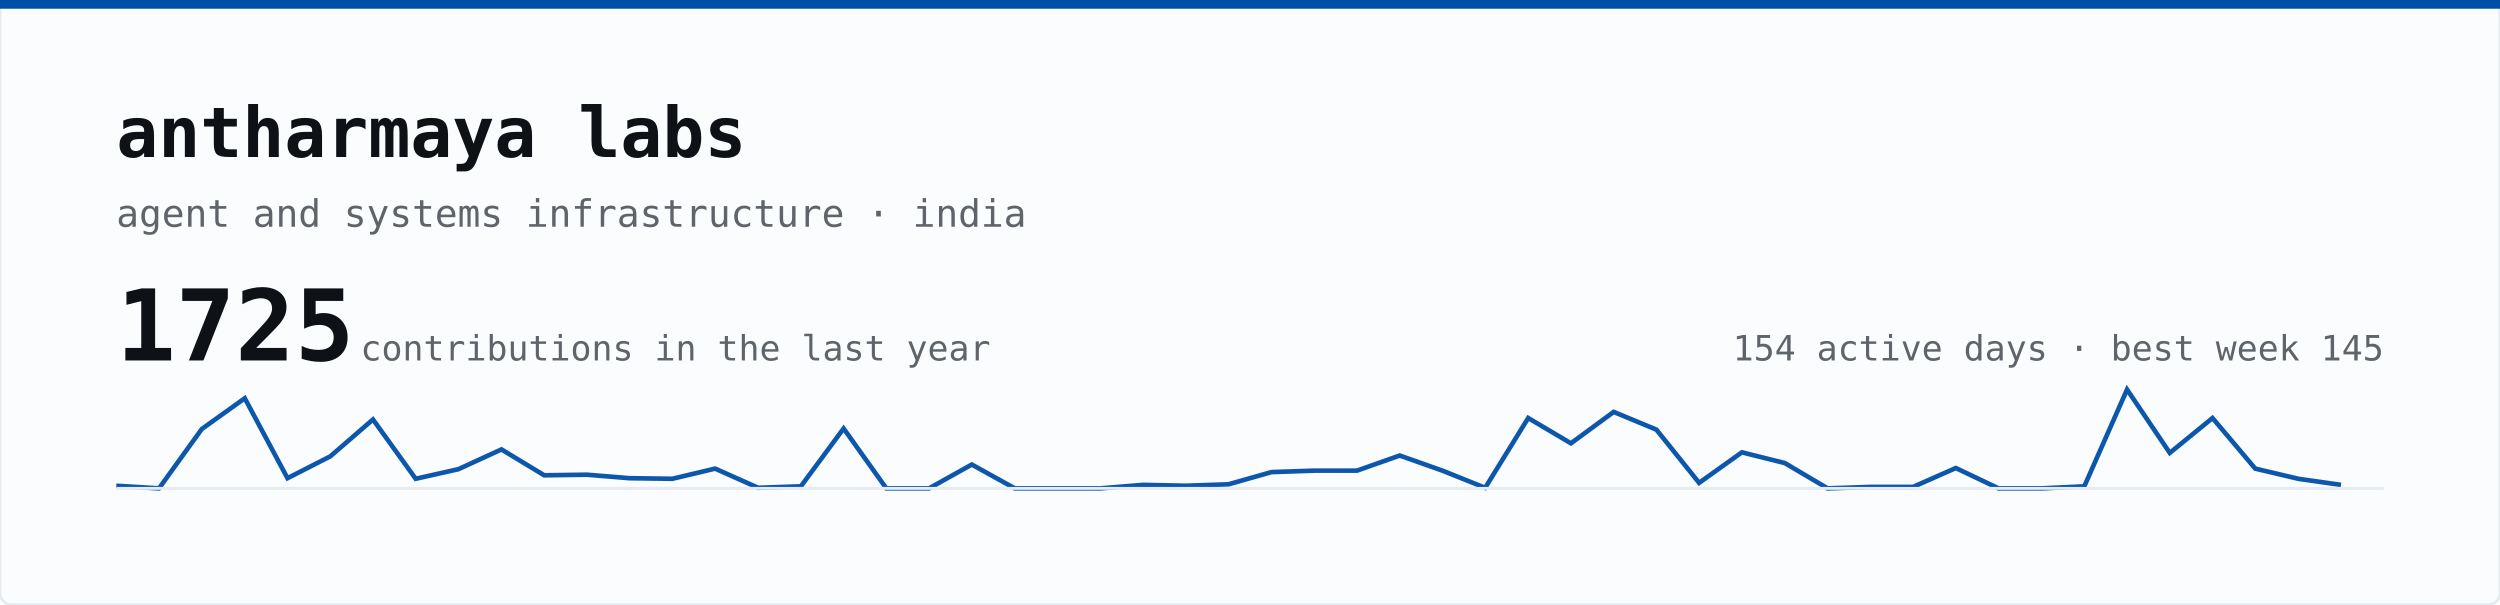
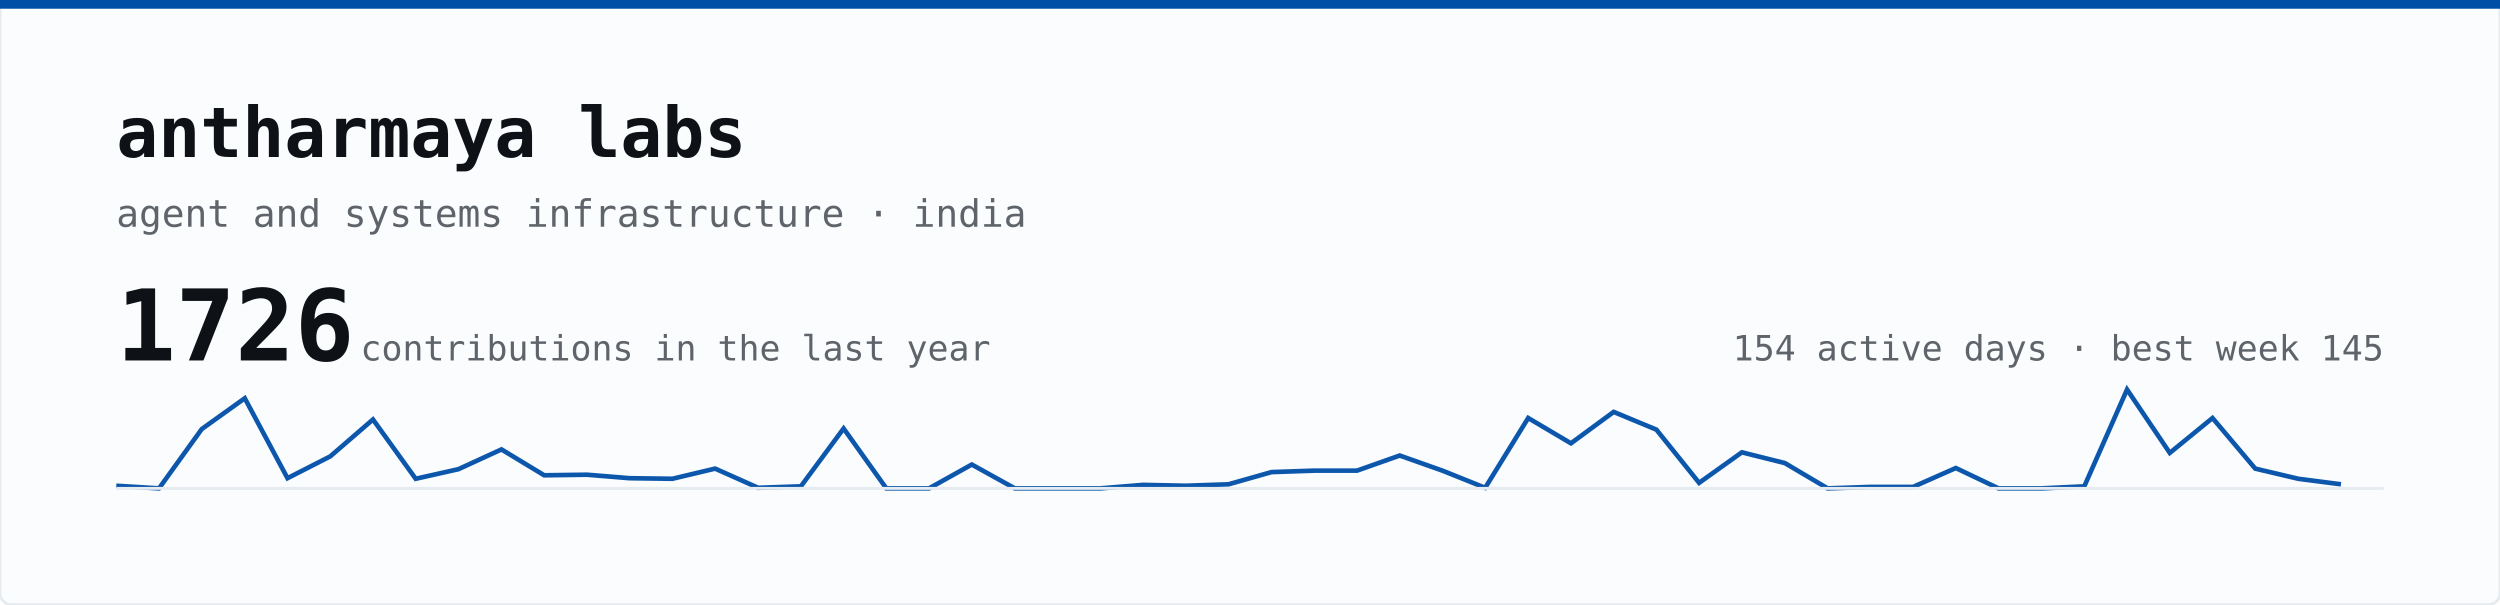
- <svg xmlns="http://www.w3.org/2000/svg" width="860" height="208" viewBox="0 0 860 208" role="img" aria-label="antharmaya labs. 1725 contributions in the last year.">
+ <svg xmlns="http://www.w3.org/2000/svg" width="860" height="208" viewBox="0 0 860 208" role="img" aria-label="antharmaya labs. 1726 contributions in the last year.">
  <rect width="860" height="208" rx="4" fill="#fafcfe" stroke="#e6ebf0" stroke-width="1" />
  <rect width="860" height="3" fill="#004fa7" />
  <text x="40" y="54" font-family="ui-monospace,SFMono-Regular,'SF Mono','JetBrains Mono',Menlo,Consolas,'DejaVu Sans Mono',monospace" font-size="24" font-weight="700" fill="#0e1216">antharmaya labs</text>
  <text x="40" y="78" font-family="ui-monospace,SFMono-Regular,'SF Mono','JetBrains Mono',Menlo,Consolas,'DejaVu Sans Mono',monospace" font-size="13" fill="#5e646a">agent and systems infrastructure · india</text>
-   <text x="40" y="124" font-family="ui-monospace,SFMono-Regular,'SF Mono','JetBrains Mono',Menlo,Consolas,'DejaVu Sans Mono',monospace" font-size="34" font-weight="700" fill="#0e1216">1725</text>
+   <text x="40" y="124" font-family="ui-monospace,SFMono-Regular,'SF Mono','JetBrains Mono',Menlo,Consolas,'DejaVu Sans Mono',monospace" font-size="34" font-weight="700" fill="#0e1216">1726</text>
  <text x="124" y="124" font-family="ui-monospace,SFMono-Regular,'SF Mono','JetBrains Mono',Menlo,Consolas,'DejaVu Sans Mono',monospace" font-size="12" fill="#5e646a">contributions in the last year</text>
  <text x="820" y="124" font-family="ui-monospace,SFMono-Regular,'SF Mono','JetBrains Mono',Menlo,Consolas,'DejaVu Sans Mono',monospace" font-size="12" fill="#5e646a" text-anchor="end">154 active days  ·  best week 145</text>
-   <polyline points="40.0,167.1 54.7,168.0 69.4,147.6 84.2,137.0 98.9,164.5 113.6,157.0 128.3,144.3 143.0,164.7 157.7,161.4 172.5,154.6 187.2,163.5 201.9,163.3 216.6,164.5 231.3,164.7 246.0,161.2 260.8,167.8 275.5,167.3 290.2,147.4 304.9,168.0 319.6,168.0 334.3,159.8 349.1,168.0 363.8,168.0 378.5,168.0 393.2,166.8 407.9,167.1 422.6,166.6 437.4,162.4 452.1,161.9 466.8,161.9 481.5,156.7 496.2,161.9 510.9,167.8 525.7,143.8 540.4,152.5 555.1,141.7 569.8,147.8 584.5,166.1 599.2,155.6 614.0,159.3 628.7,168.0 643.4,167.5 658.1,167.5 672.8,161.0 687.5,168.0 702.3,168.0 717.0,167.3 731.7,134.0 746.4,155.8 761.1,143.8 775.8,161.2 790.6,164.7 805.3,166.8" fill="none" stroke="#004fa7" stroke-width="1.6" opacity="0.95" />
+   <polyline points="40.0,167.1 54.7,168.0 69.4,147.6 84.2,137.0 98.9,164.5 113.6,157.0 128.3,144.3 143.0,164.7 157.7,161.4 172.5,154.6 187.2,163.5 201.9,163.3 216.6,164.5 231.3,164.7 246.0,161.2 260.8,167.8 275.5,167.3 290.2,147.4 304.9,168.0 319.6,168.0 334.3,159.8 349.1,168.0 363.8,168.0 378.5,168.0 393.2,166.8 407.9,167.1 422.6,166.6 437.4,162.4 452.1,161.9 466.8,161.9 481.5,156.7 496.2,161.9 510.9,167.8 525.7,143.8 540.4,152.5 555.1,141.7 569.8,147.8 584.5,166.1 599.2,155.6 614.0,159.3 628.7,168.0 643.4,167.5 658.1,167.5 672.8,161.0 687.5,168.0 702.3,168.0 717.0,167.3 731.7,134.0 746.4,155.8 761.1,143.8 775.8,161.2 790.6,164.7 805.3,166.6" fill="none" stroke="#004fa7" stroke-width="1.6" opacity="0.95" />
  <line x1="40" y1="168" x2="820" y2="168" stroke="#e6ebf0" stroke-width="1" />
</svg>
